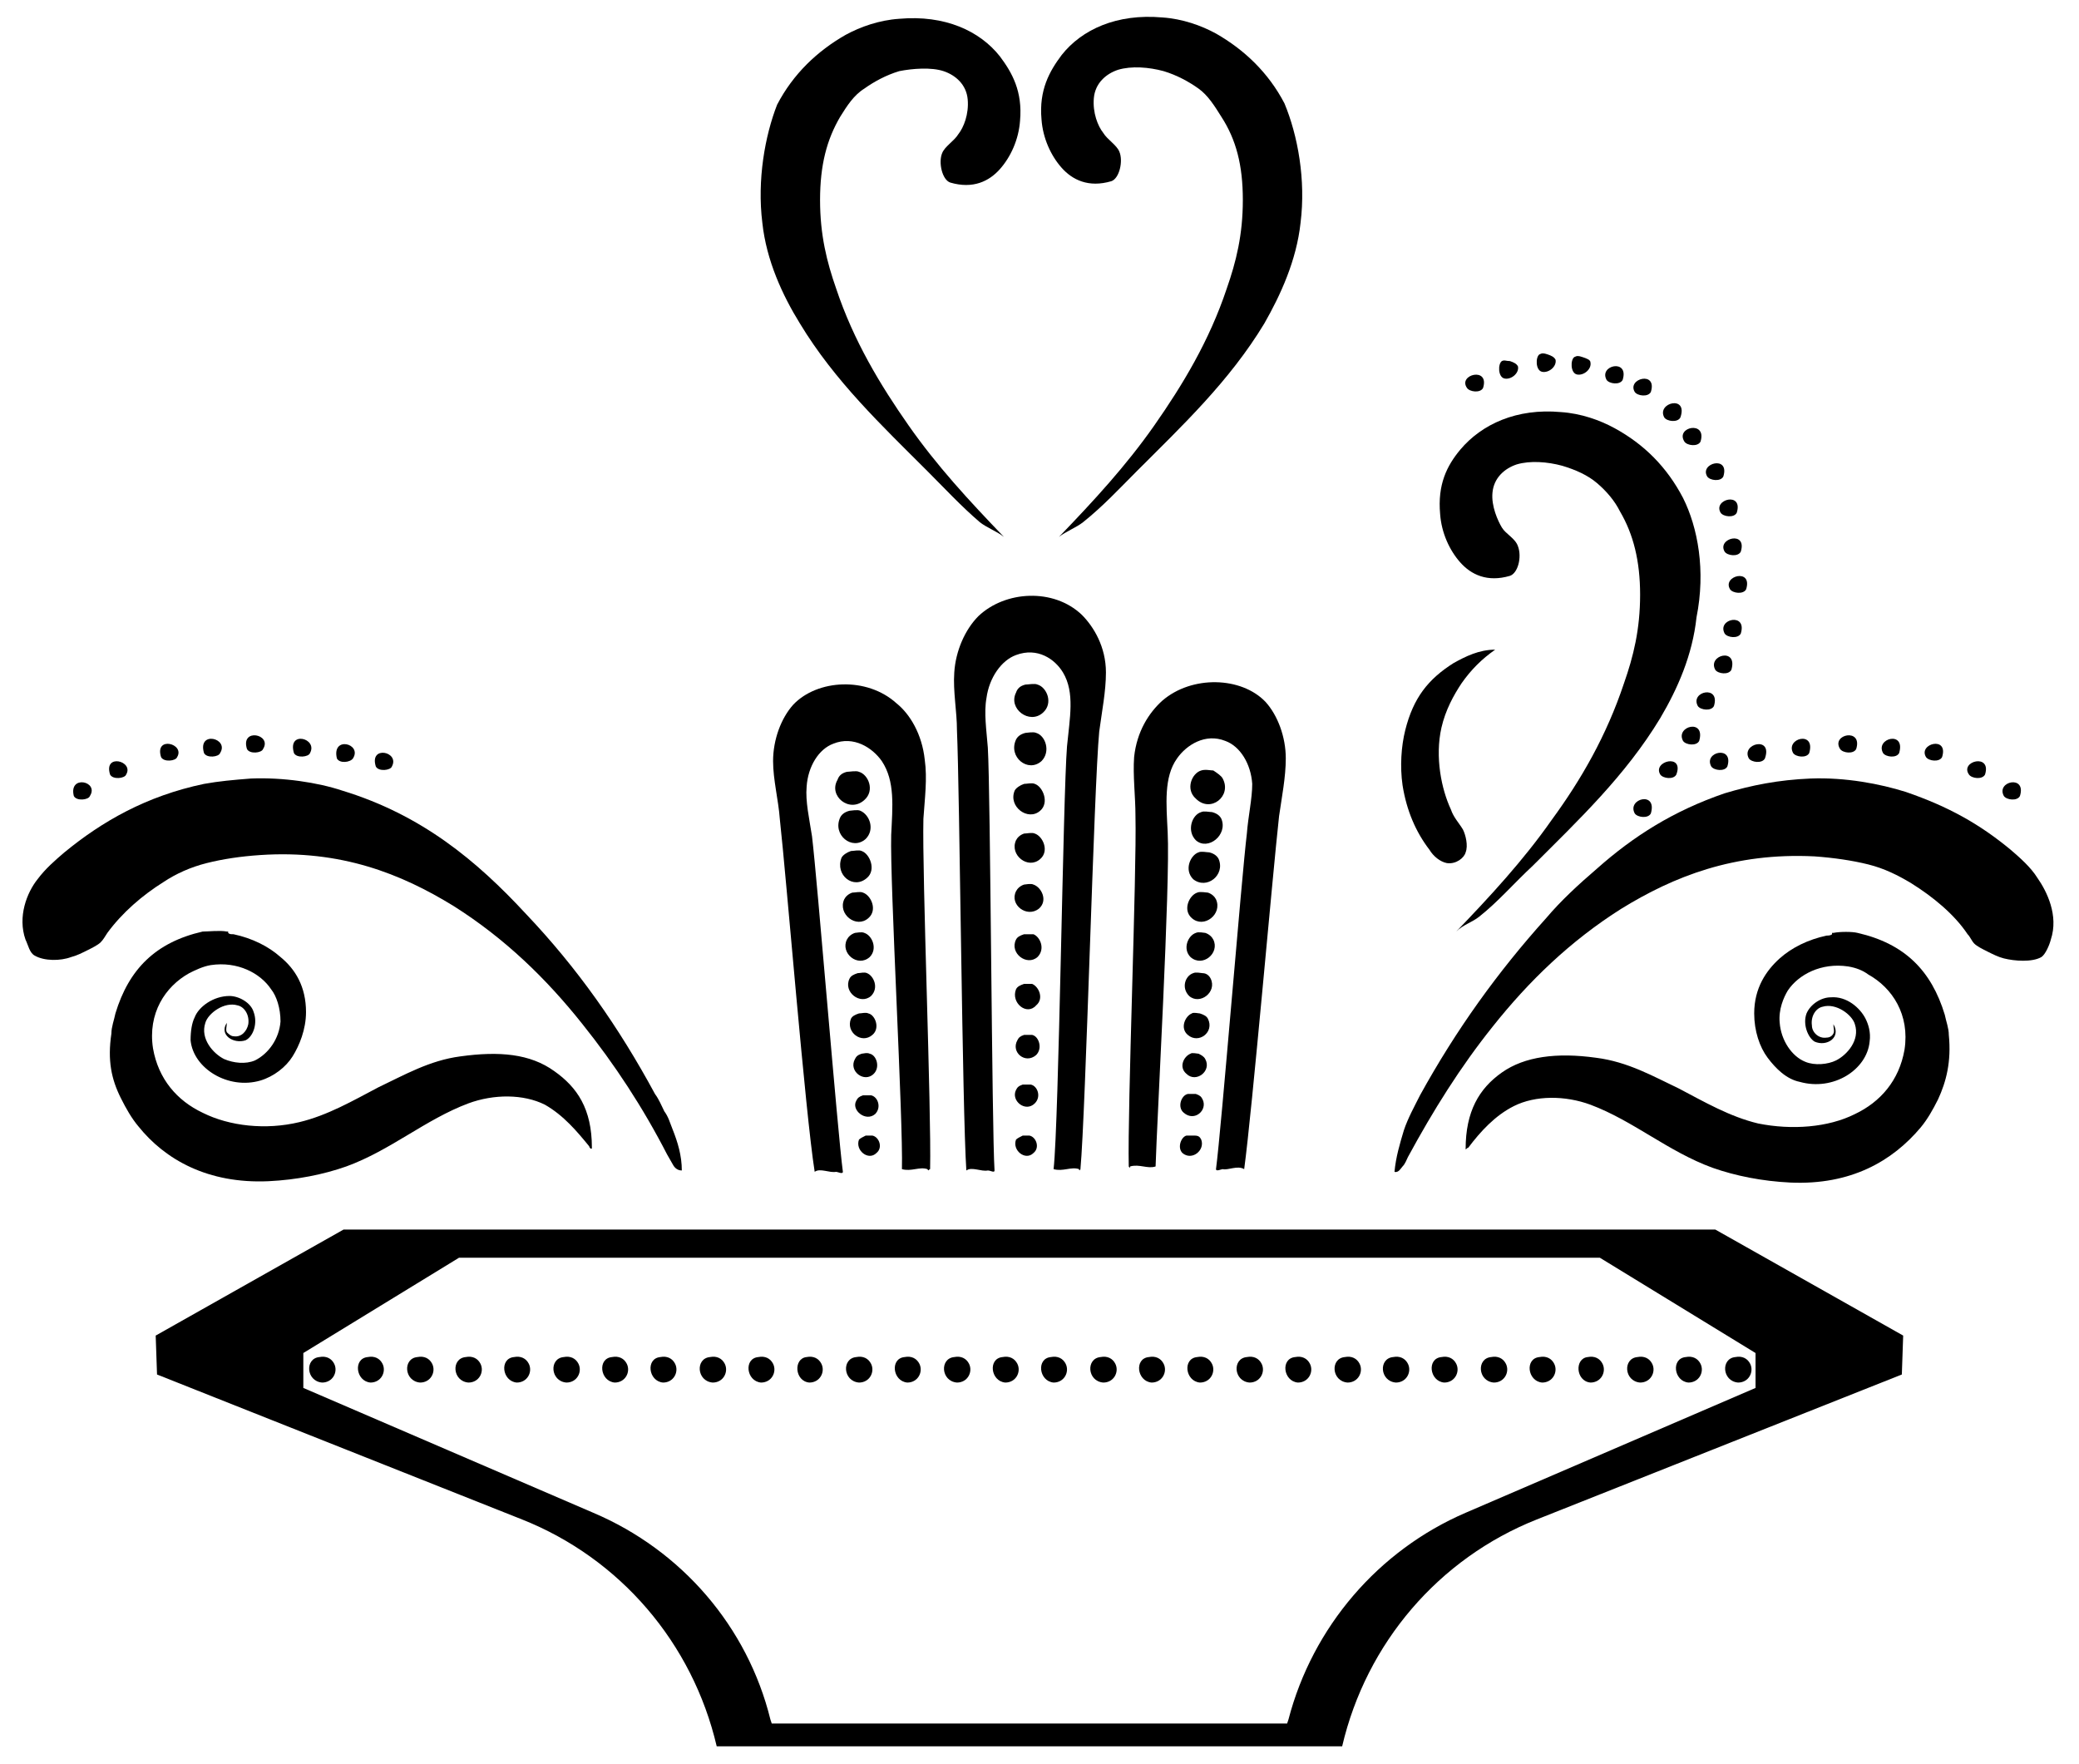
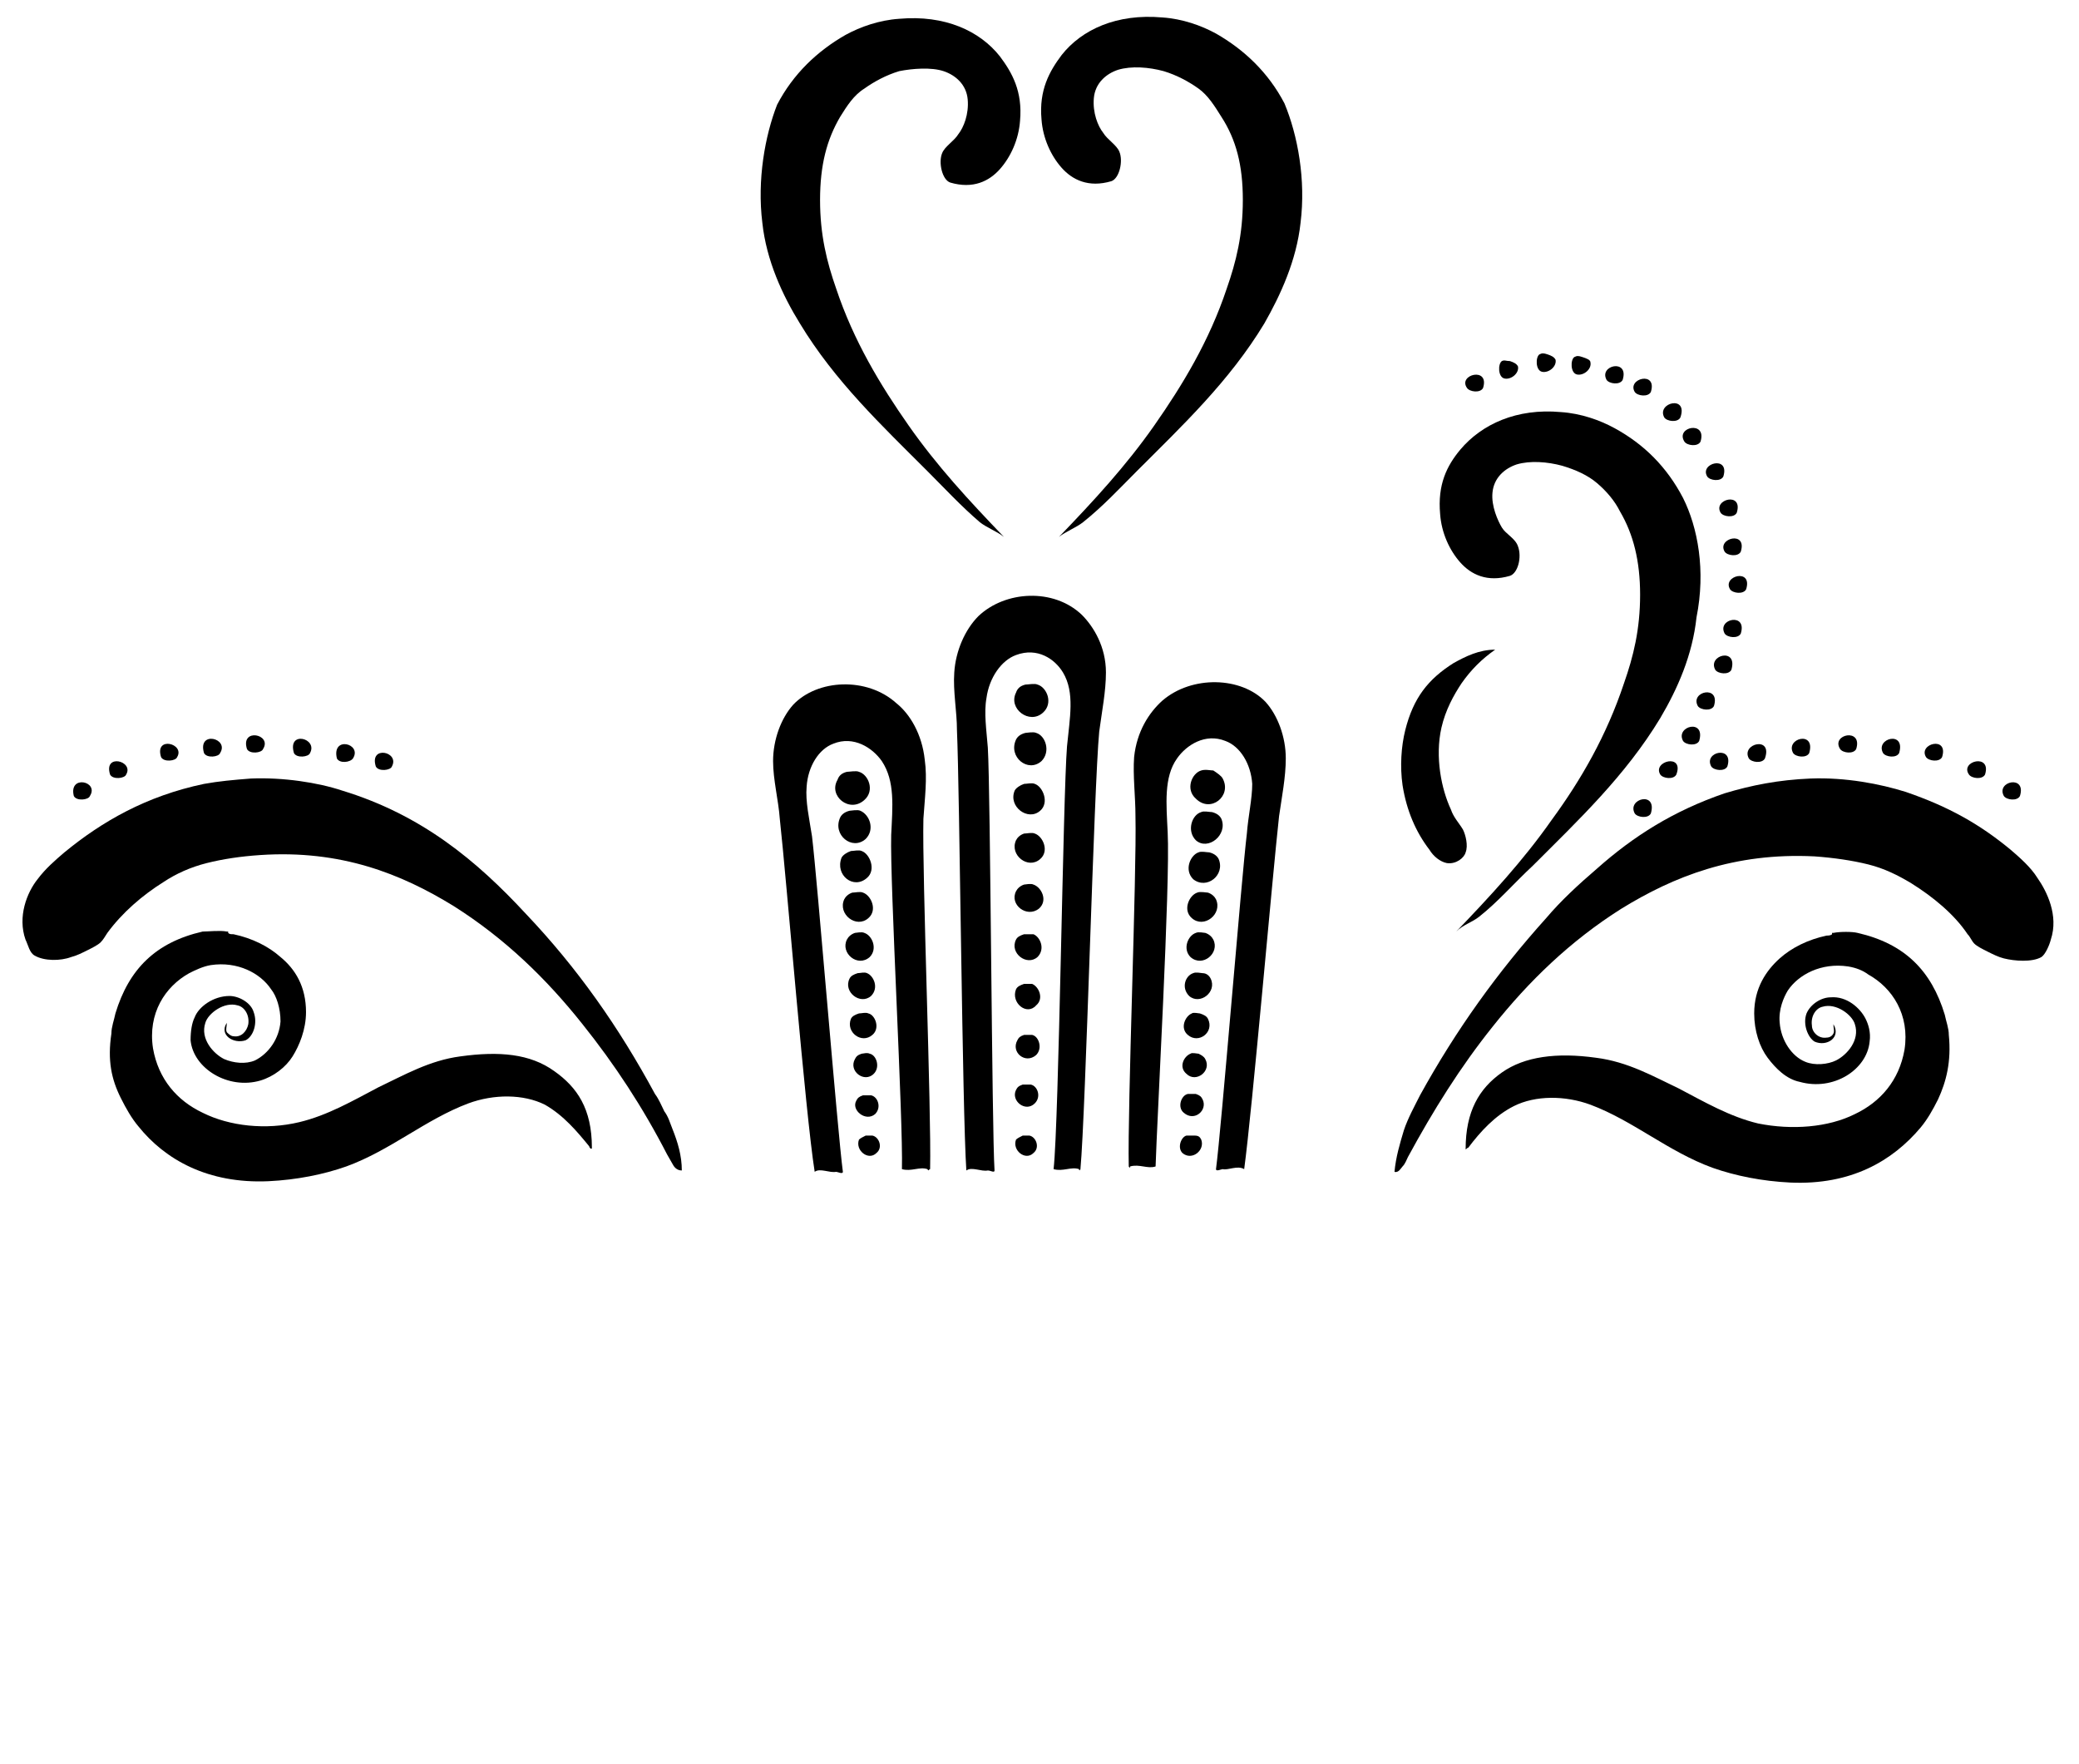
<svg xmlns="http://www.w3.org/2000/svg" version="1.1" id="Layer_1" x="0px" y="0px" viewBox="0 0 154.9 131.4" style="enable-background:new 0 0 154.9 131.4;" xml:space="preserve">
  <style type="text/css">
	.splash-pad-st0{display:none;fill:none;stroke:#939598;stroke-miterlimit:10;}
	.splash-pad-st1{fill-rule:evenodd;clip-rule:evenodd;}
	.splash-pad-st2{display:none;}
	.splash-pad-st3{display:inline;}
</style>
  <g id="Layer_3">
</g>
  <g id="artwork">
    <path class="splash-pad-st0" d="M404.4-1033.6c0,100-198.5,276.7-198.5,276.7S7.4-933.6,7.4-1033.6c0-53.3,46.8-96.5,104.5-96.5   c41.4,0,77,40.3,94,72.5c16.9-32.2,52.6-72.5,94-72.5C357.6-1130,404.4-1086.9,404.4-1033.6z" />
    <g>
      <g>
        <path class="splash-pad-st1" d="M78.5,87.1c0.7,0.2,1.3-0.2,1.9,0c0,0.2,0.1,0,0.1,0c0.4-4.4,1-28.4,1.4-32.6c0.2-1.5,0.5-3,0.5-4.4     c0-1.9-0.9-3.4-1.8-4.3c-2.1-2-5.7-1.8-7.7,0.1c-1,1-1.7,2.6-1.8,4.2c-0.1,1.4,0.2,2.9,0.2,4.3c0.2,4.5,0.4,28.4,0.7,32.8     c0.4-0.3,1.1,0.1,1.6,0c0.2,0,0.5,0.2,0.5,0c-0.2-3-0.3-28.2-0.5-31.5c-0.1-1.3-0.3-2.6-0.1-3.7c0.2-1.5,1.1-2.8,2.2-3.2     c1.6-0.6,2.9,0.3,3.5,1.3c0.9,1.5,0.5,3.4,0.3,5.5C79.2,59.3,78.9,83.5,78.5,87.1z" />
        <path class="splash-pad-st1" d="M67.2,87.1c0.7,0.2,1.3-0.2,1.9,0c0.1,0.2,0.1,0,0.2,0c0.1-4.4-0.6-21.9-0.5-26.1c0.1-1.5,0.3-3,0.1-4.4     c-0.2-1.9-1.1-3.4-2.1-4.2c-2.2-2-5.9-1.8-7.7,0.1c-0.9,1-1.5,2.6-1.5,4.2c0,1.4,0.4,2.9,0.5,4.3c0.5,4.5,1.9,21.9,2.6,26.3     c0.4-0.3,1.1,0.1,1.6,0c0.1,0,0.5,0.2,0.5,0c-0.4-3-1.9-21.7-2.3-25c-0.2-1.3-0.5-2.6-0.4-3.7c0.1-1.5,0.9-2.8,2-3.2     c1.5-0.6,2.9,0.3,3.6,1.3c1,1.5,0.8,3.4,0.7,5.5C66.3,65.8,67.3,83.5,67.2,87.1z" />
        <g>
          <path class="splash-pad-st1" d="M77.7,53.1c0.8-0.7,0.3-1.9-0.4-2.1c-0.2-0.1-0.7,0-0.9,0c-0.4,0.1-0.6,0.3-0.7,0.6      C75.1,52.8,76.7,54,77.7,53.1z" />
          <path class="splash-pad-st1" d="M77.6,56.7c0.7-0.7,0.3-1.9-0.4-2.1c-0.2-0.1-0.7,0-0.8,0c-0.4,0.1-0.6,0.3-0.7,0.5      C75.1,56.4,76.6,57.6,77.6,56.7z" />
          <path class="splash-pad-st1" d="M77.5,60.4c0.7-0.6,0.2-1.8-0.4-2c-0.2-0.1-0.6,0-0.8,0c-0.3,0.1-0.6,0.3-0.7,0.5      C75.1,60.1,76.6,61.2,77.5,60.4z" />
          <path class="splash-pad-st1" d="M77.5,64c0.7-0.6,0.2-1.7-0.4-1.9c-0.2-0.1-0.6,0-0.8,0c-0.3,0.1-0.5,0.3-0.6,0.5      C75.2,63.7,76.6,64.8,77.5,64z" />
          <path class="splash-pad-st1" d="M77.4,67.7c0.7-0.6,0.2-1.6-0.4-1.8c-0.2-0.1-0.6,0-0.7,0c-0.3,0.1-0.5,0.3-0.6,0.5      C75.2,67.4,76.5,68.4,77.4,67.7z" />
          <path class="splash-pad-st1" d="M77.3,71.3c0.6-0.6,0.2-1.5-0.3-1.7c-0.2,0-0.5,0-0.7,0c-0.3,0.1-0.5,0.2-0.6,0.4      C75.2,71,76.5,72,77.3,71.3z" />
          <path class="splash-pad-st1" d="M77.2,74.9c0.6-0.5,0.2-1.4-0.3-1.6c-0.2,0-0.5,0-0.6,0c-0.3,0.1-0.5,0.2-0.6,0.4      C75.3,74.7,76.5,75.7,77.2,74.9z" />
          <path class="splash-pad-st1" d="M77.2,78.6c0.5-0.5,0.2-1.4-0.3-1.5c-0.2,0-0.5,0-0.6,0c-0.3,0.1-0.4,0.2-0.5,0.4      C75.3,78.4,76.4,79.3,77.2,78.6z" />
          <path class="splash-pad-st1" d="M77.1,82.2c0.5-0.5,0.2-1.3-0.3-1.4c-0.1,0-0.5,0-0.6,0c-0.3,0.1-0.4,0.2-0.5,0.4      C75.3,82,76.4,82.9,77.1,82.2z" />
          <path class="splash-pad-st1" d="M77,85.9c0.5-0.4,0.2-1.2-0.3-1.3c-0.1,0-0.4,0-0.5,0c-0.2,0.1-0.4,0.2-0.5,0.3      C75.4,85.7,76.4,86.5,77,85.9z" />
        </g>
        <g>
          <path class="splash-pad-st1" d="M64.4,59.6c0.8-0.7,0.3-1.9-0.4-2.1c-0.2-0.1-0.7,0-0.9,0c-0.4,0.1-0.6,0.3-0.7,0.6      C61.7,59.3,63.3,60.6,64.4,59.6z" />
          <path class="splash-pad-st1" d="M64.5,62.5c0.7-0.7,0.3-1.8-0.4-2.1c-0.2-0.1-0.7,0-0.8,0c-0.4,0.1-0.6,0.3-0.7,0.5      C62,62.2,63.5,63.4,64.5,62.5z" />
          <path class="splash-pad-st1" d="M64.6,65.4c0.7-0.6,0.2-1.8-0.4-2c-0.2-0.1-0.6,0-0.8,0c-0.3,0.1-0.6,0.3-0.7,0.5      C62.2,65.2,63.6,66.3,64.6,65.4z" />
          <path class="splash-pad-st1" d="M64.7,68.4c0.7-0.6,0.2-1.7-0.4-1.9c-0.2-0.1-0.6,0-0.8,0c-0.3,0.1-0.5,0.3-0.6,0.5      C62.4,68.1,63.8,69.2,64.7,68.4z" />
          <path class="splash-pad-st1" d="M64.8,71.3c0.6-0.6,0.2-1.6-0.4-1.8c-0.2-0.1-0.6,0-0.7,0c-0.3,0.1-0.5,0.3-0.6,0.5      C62.6,71,63.9,72.1,64.8,71.3z" />
          <path class="splash-pad-st1" d="M64.9,74.2c0.6-0.6,0.2-1.5-0.3-1.7c-0.2-0.1-0.5,0-0.7,0c-0.3,0.1-0.5,0.2-0.6,0.4      C62.8,73.9,64.1,74.9,64.9,74.2z" />
          <path class="splash-pad-st1" d="M65,77.1c0.6-0.5,0.2-1.5-0.3-1.6c-0.2-0.1-0.5,0-0.7,0c-0.3,0.1-0.5,0.2-0.6,0.4      C63,76.9,64.2,77.8,65,77.1z" />
          <path class="splash-pad-st1" d="M65.1,80c0.5-0.5,0.2-1.4-0.3-1.5c-0.2-0.1-0.5,0-0.6,0c-0.3,0.1-0.4,0.2-0.5,0.4      C63.2,79.8,64.4,80.7,65.1,80z" />
          <path class="splash-pad-st1" d="M65.2,83c0.5-0.5,0.2-1.3-0.3-1.4c-0.1,0-0.5,0-0.6,0c-0.3,0.1-0.4,0.2-0.5,0.4      C63.4,82.7,64.5,83.6,65.2,83z" />
          <path class="splash-pad-st1" d="M65.3,85.9c0.5-0.4,0.2-1.2-0.3-1.3c-0.1,0-0.4,0-0.5,0c-0.2,0.1-0.4,0.2-0.5,0.3      C63.7,85.7,64.7,86.5,65.3,85.9z" />
        </g>
        <g>
          <g>
            <path class="splash-pad-st1" d="M87,62c-0.1-2.1-0.3-4.1,0.7-5.5c0.7-1,2.1-1.9,3.6-1.3c1.1,0.4,1.9,1.7,2,3.2c0,1.1-0.3,2.4-0.4,3.7       c-0.4,3.3-1.9,22-2.3,25c0,0.2,0.4,0,0.5,0c0.4,0.1,1.1-0.3,1.6,0c0.6-4.4,2.1-21.8,2.6-26.3c0.2-1.4,0.5-2.9,0.5-4.3       c0-1.6-0.6-3.2-1.5-4.2c-1.8-1.9-5.5-2-7.7-0.1c-1,0.9-1.9,2.3-2.1,4.2c-0.1,1.4,0.1,2.9,0.1,4.4c0.1,4.2-0.6,21.7-0.5,26.1       c0,0,0.1,0.2,0.1,0c0.7-0.2,1.3,0.2,1.9,0C86.2,83.5,87.2,65.8,87,62z" />
          </g>
          <g>
            <path class="splash-pad-st1" d="M91.1,58c-0.1-0.2-0.4-0.4-0.7-0.6c-0.2,0-0.6-0.1-0.9,0c-0.7,0.2-1.2,1.4-0.4,2.1       C90.2,60.6,91.8,59.3,91.1,58z" />
            <path class="splash-pad-st1" d="M91,61c-0.1-0.2-0.3-0.4-0.7-0.5c-0.2,0-0.6-0.1-0.8,0c-0.7,0.2-1.1,1.4-0.4,2.1C90,63.4,91.5,62.2,91,61z       " />
            <path class="splash-pad-st1" d="M90.8,64c-0.1-0.2-0.3-0.4-0.7-0.5c-0.2,0-0.6-0.1-0.8,0c-0.6,0.2-1.1,1.3-0.4,2       C89.9,66.3,91.3,65.2,90.8,64z" />
            <path class="splash-pad-st1" d="M90.6,67c-0.1-0.2-0.3-0.4-0.6-0.5c-0.1,0-0.6-0.1-0.8,0c-0.6,0.2-1.1,1.3-0.4,1.9       C89.7,69.2,91.1,68.1,90.6,67z" />
            <path class="splash-pad-st1" d="M90.4,70c-0.1-0.2-0.3-0.4-0.6-0.5c-0.1,0-0.5-0.1-0.7,0c-0.6,0.2-1,1.2-0.4,1.8       C89.6,72.1,90.9,71,90.4,70z" />
            <path class="splash-pad-st1" d="M90.2,72.9c-0.1-0.2-0.3-0.4-0.6-0.4c-0.1,0-0.5-0.1-0.7,0c-0.6,0.2-0.9,1.1-0.3,1.7       C89.4,74.9,90.7,73.9,90.2,72.9z" />
            <path class="splash-pad-st1" d="M90,75.9c-0.1-0.2-0.3-0.3-0.6-0.4c-0.1,0-0.5-0.1-0.6,0c-0.5,0.2-0.9,1.1-0.3,1.6       C89.3,77.8,90.5,76.9,90,75.9z" />
            <path class="splash-pad-st1" d="M89.8,78.9c-0.1-0.2-0.3-0.3-0.5-0.4c-0.1,0-0.5-0.1-0.6,0c-0.5,0.2-0.9,1-0.3,1.5       C89.1,80.7,90.3,79.8,89.8,78.9z" />
            <path class="splash-pad-st1" d="M89.6,81.9c-0.1-0.2-0.2-0.3-0.5-0.4c-0.1,0-0.4,0-0.6,0c-0.5,0.1-0.8,1-0.3,1.4       C89,83.6,90,82.7,89.6,81.9z" />
            <path class="splash-pad-st1" d="M89.5,84.9c-0.1-0.2-0.2-0.3-0.5-0.3c-0.1,0-0.4,0-0.6,0c-0.4,0.1-0.7,0.9-0.3,1.3       C88.8,86.5,89.8,85.7,89.5,84.9z" />
          </g>
        </g>
      </g>
      <g>
        <path class="splash-pad-st1" d="M56.8,16.6c0.3,2.8,1.5,5.4,2.8,7.5c2.6,4.3,6.1,7.6,9.5,11c1.3,1.3,2.5,2.6,3.9,3.8     c0.5,0.4,1.3,0.7,1.8,1.1c-2.6-2.7-5-5.3-7.1-8.3s-4.1-6.3-5.4-10.2c-0.7-2-1.2-4-1.2-6.6s0.5-4.5,1.5-6.2c0.5-0.8,1-1.6,1.8-2.1     c0.7-0.5,1.6-1,2.6-1.3c1-0.2,2.4-0.3,3.3,0s1.7,1,1.8,2.1c0.1,1.1-0.3,2.1-0.7,2.6c-0.3,0.5-1,0.9-1.2,1.4c-0.3,0.7,0,2,0.6,2.2     c1.7,0.5,2.9-0.1,3.7-1c0.8-0.9,1.4-2.2,1.5-3.6c0.2-2.2-0.6-3.6-1.5-4.8C73,2.3,70.4,1.1,67,1.4c-1.5,0.1-2.9,0.6-4,1.2     c-2.1,1.2-3.9,2.9-5.1,5.2C57,10.1,56.4,13.4,56.8,16.6z" />
        <path class="splash-pad-st1" d="M96.9,16.6c-0.3,2.8-1.5,5.4-2.7,7.5c-2.6,4.3-6.1,7.6-9.5,11c-1.3,1.3-2.5,2.6-4,3.8     c-0.5,0.4-1.3,0.7-1.8,1.1c2.6-2.7,5-5.3,7.1-8.3s4.1-6.3,5.4-10.2c0.7-2,1.2-4,1.2-6.6s-0.5-4.5-1.6-6.2c-0.5-0.8-1-1.6-1.7-2.1     s-1.6-1-2.6-1.3c-1.1-0.3-2.4-0.4-3.4-0.1c-0.9,0.3-1.7,1-1.8,2.1c-0.1,1.1,0.3,2.1,0.7,2.6c0.3,0.5,1,0.9,1.2,1.4     c0.3,0.7,0,2-0.6,2.2c-1.7,0.5-2.9-0.1-3.7-1c-0.8-0.9-1.4-2.2-1.5-3.6c-0.2-2.2,0.6-3.6,1.5-4.8c1.5-1.9,4.1-3.1,7.5-2.8     c1.5,0.1,2.9,0.6,4,1.2c2.1,1.2,3.9,2.9,5.1,5.2C96.7,10.1,97.3,13.4,96.9,16.6z" />
      </g>
-       <g>
+       <g style="display: none">
        <path class="splash-pad-st1" d="M24,103c0.8,0,1.2-0.8,0.9-1.4c-0.2-0.4-0.6-0.6-1.1-0.5C22.7,101.2,22.8,102.9,24,103z" />
        <path class="splash-pad-st1" d="M27.6,103c0.8,0,1.2-0.8,0.9-1.4c-0.2-0.4-0.6-0.6-1.1-0.5C26.3,101.2,26.5,102.9,27.6,103z" />
        <path class="splash-pad-st1" d="M31.3,103c0.8,0,1.2-0.8,0.9-1.4c-0.2-0.4-0.6-0.6-1.1-0.5C30,101.2,30.1,102.9,31.3,103z" />
        <path class="splash-pad-st1" d="M34.9,103c0.8,0,1.2-0.8,0.9-1.4c-0.2-0.4-0.6-0.6-1.1-0.5C33.6,101.2,33.7,102.9,34.9,103z" />
        <path class="splash-pad-st1" d="M38.5,103c0.8,0,1.2-0.8,0.9-1.4c-0.2-0.4-0.6-0.6-1.1-0.5C37.2,101.2,37.4,102.9,38.5,103z" />
        <path class="splash-pad-st1" d="M42.2,103c0.8,0,1.2-0.8,0.9-1.4c-0.2-0.4-0.6-0.6-1.1-0.5C40.9,101.2,41,102.9,42.2,103z" />
        <path class="splash-pad-st1" d="M45.8,103c0.8,0,1.2-0.8,0.9-1.4c-0.2-0.4-0.6-0.6-1.1-0.5C44.5,101.2,44.7,102.9,45.8,103z" />
        <path class="splash-pad-st1" d="M49.4,103c0.8,0,1.2-0.8,0.9-1.4c-0.2-0.4-0.6-0.6-1.1-0.5C48.1,101.2,48.3,102.9,49.4,103z" />
        <path class="splash-pad-st1" d="M53.1,103c0.8,0,1.2-0.8,0.9-1.4c-0.2-0.4-0.6-0.6-1.1-0.5C51.8,101.2,51.9,102.9,53.1,103z" />
        <path class="splash-pad-st1" d="M56.7,103c0.8,0,1.2-0.8,0.9-1.4c-0.2-0.4-0.6-0.6-1.1-0.5C55.4,101.2,55.6,102.9,56.7,103z" />
        <path class="splash-pad-st1" d="M60.3,103c0.8,0,1.2-0.8,0.9-1.4c-0.2-0.4-0.6-0.6-1.1-0.5C59.1,101.2,59.2,102.9,60.3,103z" />
        <path class="splash-pad-st1" d="M64,103c0.8,0,1.2-0.8,0.9-1.4c-0.2-0.4-0.6-0.6-1.1-0.5C62.7,101.2,62.8,102.9,64,103z" />
        <path class="splash-pad-st1" d="M67.6,103c0.8,0,1.2-0.8,0.9-1.4c-0.2-0.4-0.6-0.6-1.1-0.5C66.3,101.2,66.5,102.9,67.6,103z" />
        <path class="splash-pad-st1" d="M71.3,103c0.8,0,1.2-0.8,0.9-1.4c-0.2-0.4-0.6-0.6-1.1-0.5C70,101.2,70.1,102.9,71.3,103z" />
        <path class="splash-pad-st1" d="M74.9,103c0.8,0,1.2-0.8,0.9-1.4c-0.2-0.4-0.6-0.6-1.1-0.5C73.6,101.2,73.8,102.9,74.9,103z" />
        <path class="splash-pad-st1" d="M78.5,103c0.8,0,1.2-0.8,0.9-1.4c-0.2-0.4-0.6-0.6-1.1-0.5C77.2,101.2,77.4,102.9,78.5,103z" />
        <path class="splash-pad-st1" d="M82.2,103c0.8,0,1.2-0.8,0.9-1.4c-0.2-0.4-0.6-0.6-1.1-0.5C80.9,101.2,81,102.9,82.2,103z" />
        <path class="splash-pad-st1" d="M85.8,103c0.8,0,1.2-0.8,0.9-1.4c-0.2-0.4-0.6-0.6-1.1-0.5C84.5,101.2,84.7,102.9,85.8,103z" />
        <path class="splash-pad-st1" d="M89.4,103c0.8,0,1.2-0.8,0.9-1.4c-0.2-0.4-0.6-0.6-1.1-0.5C88.1,101.2,88.3,102.9,89.4,103z" />
        <path class="splash-pad-st1" d="M93.1,103c0.8,0,1.2-0.8,0.9-1.4c-0.2-0.4-0.6-0.6-1.1-0.5C91.8,101.2,91.9,102.9,93.1,103z" />
        <path class="splash-pad-st1" d="M96.7,103c0.8,0,1.2-0.8,0.9-1.4c-0.2-0.4-0.6-0.6-1.1-0.5C95.4,101.2,95.6,102.9,96.7,103z" />
        <path class="splash-pad-st1" d="M100.4,103c0.8,0,1.2-0.8,0.9-1.4c-0.2-0.4-0.6-0.6-1.1-0.5C99.1,101.2,99.2,102.9,100.4,103z" />
        <path class="splash-pad-st1" d="M104,103c0.8,0,1.2-0.8,0.9-1.4c-0.2-0.4-0.6-0.6-1.1-0.5C102.7,101.2,102.8,102.9,104,103z" />
        <path class="splash-pad-st1" d="M107.6,103c0.8,0,1.2-0.8,0.9-1.4c-0.2-0.4-0.6-0.6-1.1-0.5C106.3,101.2,106.5,102.9,107.6,103z" />
        <path class="splash-pad-st1" d="M111.3,103c0.8,0,1.2-0.8,0.9-1.4c-0.2-0.4-0.6-0.6-1.1-0.5C110,101.2,110.1,102.9,111.3,103z" />
        <path class="splash-pad-st1" d="M114.9,103c0.8,0,1.2-0.8,0.9-1.4c-0.2-0.4-0.6-0.6-1.1-0.5C113.6,101.2,113.8,102.9,114.9,103z" />
        <path class="splash-pad-st1" d="M118.5,103c0.8,0,1.2-0.8,0.9-1.4c-0.2-0.4-0.6-0.6-1.1-0.5C117.3,101.2,117.4,102.9,118.5,103z" />
        <path class="splash-pad-st1" d="M122.2,103c0.8,0,1.2-0.8,0.9-1.4c-0.2-0.4-0.6-0.6-1.1-0.5C120.9,101.2,121,102.9,122.2,103z" />
        <path class="splash-pad-st1" d="M125.8,103c0.8,0,1.2-0.8,0.9-1.4c-0.2-0.4-0.6-0.6-1.1-0.5C124.5,101.2,124.7,102.9,125.8,103z" />
        <path class="splash-pad-st1" d="M129.5,103c0.8,0,1.2-0.8,0.9-1.4c-0.2-0.4-0.6-0.6-1.1-0.5C128.2,101.2,128.3,102.9,129.5,103z" />
      </g>
      <g>
        <path class="splash-pad-st1" d="M8.2,57.7c0.2,0.4,1.1,0.3,1.2,0C10,56.7,7.7,56.1,8.2,57.7z" />
        <path class="splash-pad-st1" d="M5.5,59.3c0.2,0.4,1.1,0.3,1.2,0C7.4,58.2,5.1,57.7,5.5,59.3z" />
        <path class="splash-pad-st1" d="M6.5,70.8c0.4-0.2,0.8-0.4,1-0.6s0.3-0.4,0.5-0.7c1.1-1.5,2.6-2.8,4.2-3.8c0.9-0.6,2-1.1,3.2-1.4     s2.5-0.5,4-0.6c6-0.4,10.5,1.4,14.4,3.8c3.8,2.4,6.9,5.4,9.6,8.8c2.4,3,4.5,6.2,6.3,9.7c0.1,0.2,0.3,0.5,0.4,0.7     c0.1,0.2,0.3,0.5,0.7,0.5c0-1.1-0.3-2.1-0.7-3.1c-0.2-0.5-0.3-0.9-0.6-1.3c-0.2-0.4-0.4-0.9-0.7-1.3c-2.7-5-5.8-9.4-9.6-13.4     c-3.7-4-7.8-7.4-13.7-9.2c-1.8-0.6-4.4-1-6.8-0.9c-1.3,0.1-2.4,0.2-3.5,0.4c-4.3,0.9-7.6,2.8-10.4,5.1c-0.7,0.6-1.4,1.2-2,2     c-0.8,1-1.5,2.8-0.9,4.5c0.2,0.4,0.3,1,0.7,1.2c0.7,0.4,1.9,0.4,2.7,0.1C5.7,71.2,6.1,71,6.5,70.8z" />
        <path class="splash-pad-st1" d="M12,56.4c0.2,0.4,1.1,0.3,1.2,0C13.8,55.4,11.5,54.8,12,56.4z" />
        <path class="splash-pad-st1" d="M28,57.1c0.2,0.4,1.1,0.3,1.2,0C29.8,56,27.5,55.5,28,57.1z" />
        <path class="splash-pad-st1" d="M25.1,56.5c0.2,0.4,1,0.3,1.2,0C27,55.4,24.7,54.8,25.1,56.5z" />
        <path class="splash-pad-st1" d="M21.9,56.1c0.2,0.4,1.1,0.3,1.2,0C23.7,55,21.4,54.4,21.9,56.1z" />
        <path class="splash-pad-st1" d="M18.4,55.8c0.2,0.4,1.1,0.3,1.2,0C20.3,54.7,17.9,54.2,18.4,55.8z" />
        <path class="splash-pad-st1" d="M15.2,56.1c0.2,0.4,1.1,0.3,1.2,0C17.1,55,14.7,54.4,15.2,56.1z" />
        <path class="splash-pad-st1" d="M43.9,85.4c0,0.1,0.2,0.3,0.2,0.1c0-2.9-1.1-4.5-2.8-5.7c-1.8-1.3-4.1-1.5-7-1.1C32,79,30.1,80.1,28.2,81     c-1.9,1-3.8,2.1-5.9,2.6c-2.5,0.6-5.2,0.3-7.2-0.7c-1.9-0.9-3.3-2.5-3.7-4.8c-0.4-2.6,0.9-4.6,2.7-5.6c0.4-0.2,1-0.5,1.6-0.6     c2-0.3,3.7,0.6,4.5,1.8c0.4,0.5,0.7,1.4,0.7,2.4C20.8,77.4,20,78.5,19,79c-0.7,0.3-1.6,0.2-2.3-0.1c-0.8-0.4-1.8-1.5-1.4-2.7     c0.2-0.7,1.4-1.6,2.4-1.3c0.5,0.1,0.9,0.7,0.8,1.4c-0.1,0.5-0.5,1-1.1,0.9c-0.2,0-0.4-0.2-0.5-0.3c-0.1-0.2,0-0.4,0-0.7     c-0.6,0.9,0.5,1.6,1.4,1.3c0.6-0.3,0.9-1.3,0.6-2.1c-0.2-0.7-1.1-1.2-1.8-1.2c-1.2,0-2.3,0.8-2.6,1.6c-0.2,0.4-0.3,1-0.3,1.7     c0.2,2.1,2.8,3.7,5.2,3c1-0.3,1.9-1,2.4-1.8s1-2,1-3.3c0-1.9-0.8-3.2-1.9-4.1c-0.9-0.8-2.1-1.4-3.5-1.7c-0.2,0-0.3,0-0.4-0.1     c0,0,0,0,0-0.1h-0.1c-0.5-0.1-1.4,0-1.8,0c-3.5,0.8-5.5,2.8-6.5,6.1c-0.1,0.5-0.3,1-0.3,1.5c-0.3,2,0,3.4,0.7,4.8     c0.4,0.8,0.8,1.5,1.3,2.1c2,2.5,5.2,4.3,9.7,4.1c2.1-0.1,4.1-0.5,5.8-1.1c3.3-1.2,5.9-3.5,9.1-4.7c1.9-0.7,4.1-0.7,5.7,0.1     C42,83.1,43,84.3,43.9,85.4z" />
      </g>
      <g>
        <path class="splash-pad-st1" d="M149.8,63.3c-2.3-1.9-4.6-3.2-7.8-4.3c-1.9-0.6-4.5-1.1-7.1-1c-2.4,0.1-4.4,0.5-6.4,1.1     c-3.8,1.3-6.8,3.2-9.5,5.6c-1.4,1.2-2.7,2.4-3.8,3.7c-3.6,4-6.7,8.3-9.4,13.2c-0.4,0.8-0.9,1.7-1.2,2.6c-0.3,1-0.6,2-0.7,3.1     c0.3,0.1,0.5-0.3,0.6-0.4c0.2-0.2,0.3-0.5,0.4-0.7c1.9-3.5,3.9-6.7,6.3-9.7c2.7-3.4,5.8-6.4,9.6-8.8c3.9-2.4,8.4-4.2,14.4-3.9     c1.4,0.1,2.8,0.3,4,0.6c1.2,0.3,2.2,0.8,3.2,1.4c1.6,1,3.2,2.3,4.2,3.8c0.2,0.2,0.3,0.5,0.5,0.7s0.6,0.4,1,0.6s0.8,0.4,1.2,0.5     c0.8,0.2,2.1,0.3,2.8-0.1c0.3-0.2,0.6-0.9,0.7-1.3c0.6-1.8-0.3-3.6-1-4.6C151.3,64.6,150.5,63.9,149.8,63.3z" />
        <g>
          <path class="splash-pad-st1" d="M117.5,27.9c0.5,0.1,1.1-0.4,1-0.9c0-0.2-0.3-0.3-0.6-0.4c-0.3-0.1-0.4-0.1-0.6,0      C117,26.8,117,27.8,117.5,27.9z" />
          <path class="splash-pad-st1" d="M114.9,27.7c0.5,0.1,1.1-0.4,1-0.9c-0.1-0.2-0.3-0.3-0.6-0.4c-0.3-0.1-0.4-0.1-0.6,0      C114.4,26.6,114.4,27.6,114.9,27.7z" />
          <path class="splash-pad-st1" d="M112.1,28.2c0.5,0.1,1.1-0.4,1-0.9c-0.1-0.2-0.3-0.3-0.6-0.4c-0.3,0-0.4-0.1-0.6,0      C111.6,27.1,111.6,28.1,112.1,28.2z" />
          <path class="splash-pad-st1" d="M119.7,28.3c0.2,0.3,1,0.4,1.2,0C121.4,26.7,119.1,27.2,119.7,28.3z" />
          <path class="splash-pad-st1" d="M109.3,28.9c0.2,0.3,1,0.4,1.2,0C111,27.3,108.6,27.9,109.3,28.9z" />
          <path class="splash-pad-st1" d="M121.8,29.2c0.2,0.3,1,0.4,1.2,0C123.5,27.6,121.2,28.2,121.8,29.2z" />
          <path class="splash-pad-st1" d="M124,31.1c0.2,0.3,1,0.4,1.2,0C125.8,29.4,123.4,30,124,31.1z" />
          <path class="splash-pad-st1" d="M128.2,38.2c0.2,0.3,1,0.4,1.2,0C129.9,36.6,127.6,37.2,128.2,38.2z" />
          <path class="splash-pad-st1" d="M128.5,41.1c0.2,0.3,1,0.4,1.2,0C130.2,39.5,127.9,40.1,128.5,41.1z" />
          <path class="splash-pad-st1" d="M128.9,43.9c0.2,0.3,1,0.4,1.2,0C130.6,42.3,128.3,42.9,128.9,43.9z" />
          <path class="splash-pad-st1" d="M143.5,56.4c0.2,0.3,1,0.4,1.2,0C145.2,54.8,142.9,55.4,143.5,56.4z" />
          <path class="splash-pad-st1" d="M146.7,57.7c0.2,0.3,1,0.4,1.2,0C148.4,56.1,146,56.7,146.7,57.7z" />
          <path class="splash-pad-st1" d="M149.3,59.3c0.2,0.3,1,0.4,1.2,0C151,57.7,148.7,58.2,149.3,59.3z" />
          <path class="splash-pad-st1" d="M128.5,47.2c0.2,0.3,1,0.4,1.2,0C130.2,45.6,127.9,46.1,128.5,47.2z" />
          <path class="splash-pad-st1" d="M127.8,49.9c0.2,0.3,1,0.4,1.2,0C129.5,48.2,127.2,48.8,127.8,49.9z" />
          <path class="splash-pad-st1" d="M126.5,52.6c0.2,0.3,1,0.4,1.2,0C128.2,51,125.9,51.5,126.5,52.6z" />
          <path class="splash-pad-st1" d="M125.4,55.2c0.2,0.3,1,0.4,1.2,0C127.1,53.5,124.8,54.1,125.4,55.2z" />
          <path class="splash-pad-st1" d="M123.7,57.7c0.2,0.3,1,0.4,1.2,0C125.5,56.1,123.1,56.7,123.7,57.7z" />
          <path class="splash-pad-st1" d="M121.8,60.6c0.2,0.3,1,0.4,1.2,0C123.5,58.9,121.2,59.5,121.8,60.6z" />
          <path class="splash-pad-st1" d="M127.5,57.1c0.2,0.3,1,0.4,1.2,0C129.2,55.5,126.9,56,127.5,57.1z" />
          <path class="splash-pad-st1" d="M130.3,56.5c0.2,0.3,1,0.4,1.2,0C132.1,54.8,129.7,55.4,130.3,56.5z" />
          <path class="splash-pad-st1" d="M133.6,56.1c0.2,0.3,1,0.4,1.2,0C135.3,54.4,133,55,133.6,56.1z" />
          <path class="splash-pad-st1" d="M137.1,55.8c0.2,0.3,1,0.4,1.2,0C138.8,54.2,136.4,54.7,137.1,55.8z" />
          <path class="splash-pad-st1" d="M140.3,56.1c0.2,0.3,1,0.4,1.2,0C142,54.4,139.7,55,140.3,56.1z" />
          <path class="splash-pad-st1" d="M125.5,32.9c0.2,0.3,1,0.4,1.2,0C127.2,31.3,124.8,31.8,125.5,32.9z" />
          <path class="splash-pad-st1" d="M127.2,35.5c0.2,0.3,1,0.4,1.2,0C128.9,33.9,126.6,34.5,127.2,35.5z" />
          <path class="splash-pad-st1" d="M125.4,37.1c-1.2-2.3-2.9-4-5.1-5.2c-1.1-0.6-2.5-1.1-4-1.2c-3.3-0.3-5.9,0.9-7.5,2.8      c-1,1.2-1.7,2.6-1.5,4.8c0.1,1.4,0.7,2.7,1.5,3.6c0.8,0.9,2,1.5,3.7,1c0.6-0.2,0.9-1.4,0.6-2.2c-0.2-0.6-0.9-0.9-1.2-1.4      c-0.3-0.5-0.8-1.6-0.7-2.6c0.1-1.1,0.9-1.8,1.8-2.1c1-0.3,2.3-0.2,3.4,0.1c1,0.3,1.9,0.7,2.6,1.3s1.3,1.3,1.7,2.1      c1,1.7,1.5,3.7,1.5,6.2c0,2.6-0.5,4.6-1.2,6.6c-1.3,3.9-3.2,7.2-5.4,10.2c-2.1,3-4.6,5.7-7.1,8.3c0.5-0.5,1.2-0.7,1.7-1.1      c1.4-1.1,2.6-2.5,4-3.8c3.4-3.4,6.9-6.7,9.5-11c1.3-2.2,2.4-4.7,2.7-7.5C127.1,42.5,126.5,39.3,125.4,37.1z" />
        </g>
        <path class="splash-pad-st1" d="M112.8,82.4c1.6-0.8,3.8-0.8,5.7-0.1c3.2,1.2,5.8,3.5,9.1,4.7c1.7,0.6,3.7,1,5.8,1.1     c4.5,0.2,7.6-1.6,9.7-4.1c0.5-0.6,0.9-1.3,1.3-2.1c0.6-1.3,1-2.8,0.8-4.8c0-0.5-0.2-1-0.3-1.5c-1-3.3-3-5.3-6.5-6.1     c-0.4-0.1-1.3-0.1-1.8,0h-0.1v0.1c-0.1,0.1-0.3,0.1-0.4,0.1c-1.4,0.3-2.6,0.9-3.5,1.7c-1,0.9-1.9,2.2-1.9,4.1     c0,1.3,0.4,2.5,1,3.3s1.4,1.6,2.4,1.8c2.5,0.7,5-0.9,5.2-3c0.1-0.7-0.1-1.3-0.3-1.7c-0.4-0.8-1.4-1.7-2.6-1.6     c-0.7,0-1.5,0.5-1.8,1.2c-0.3,0.8,0.1,1.8,0.6,2.1c0.9,0.4,2-0.3,1.4-1.3c0,0.3,0.1,0.5,0,0.7s-0.3,0.3-0.5,0.3     c-0.6,0.1-1.1-0.4-1.1-0.9c-0.1-0.7,0.3-1.3,0.8-1.4c1-0.3,2.2,0.6,2.4,1.3c0.4,1.2-0.6,2.3-1.4,2.7c-0.6,0.3-1.6,0.4-2.3,0.1     c-1-0.4-1.8-1.6-1.9-2.9c-0.1-1,0.3-1.9,0.6-2.4c0.8-1.2,2.5-2.1,4.5-1.8c0.6,0.1,1.1,0.3,1.5,0.6c1.8,1,3.1,3,2.7,5.6     c-0.4,2.3-1.8,3.9-3.7,4.8c-2,1-4.7,1.2-7.2,0.7c-2.1-0.5-4-1.6-5.9-2.6c-1.9-0.9-3.8-2-6.2-2.3c-2.9-0.4-5.3-0.1-7,1.1     s-2.7,2.9-2.7,5.7c0,0.1,0.1-0.1,0.2-0.1C110.3,84.3,111.4,83.1,112.8,82.4z" />
        <path class="splash-pad-st1" d="M108.1,60.3c-0.7-1.5-1.2-3.9-0.7-6.1c0.3-1.3,0.9-2.4,1.5-3.3c0.7-1,1.5-1.8,2.5-2.5l0,0     c-1.2,0-2.2,0.5-3.1,1c-1.9,1.2-3,2.6-3.6,5c-0.3,1.2-0.4,2.7-0.2,4.1c0.3,1.9,1,3.5,2,4.8c0.3,0.5,0.8,0.9,1.3,1     c0.7,0.1,1.3-0.4,1.4-0.8c0.2-0.5,0-1.3-0.2-1.7C108.7,61.3,108.3,60.9,108.1,60.3z" />
      </g>
      <g class="splash-pad-st2">
        <path class="splash-pad-st3" d="M29.1,9.7V2.4h20.1v7.3l-3.4,1v27.7l3.4,1v7.3H29.1v-7.3l3.4-1V10.7L29.1,9.7z" />
      </g>
-       <path d="M100,130.1c1.8-7.7,7.2-14,14.5-16.9l27.2-10.8l0.1-2.9l-14-7.9H25.6l-14,7.9l0.1,2.9l27.2,10.8    c7.3,2.9,12.7,9.2,14.5,16.9H100z M119.2,93.7l11.6,7.1v2.6l-21.6,9.3c-6.5,2.8-11.4,8.5-13.2,15.4l-0.1,0.3H57.5l-0.1-0.3    c-1.7-6.9-6.6-12.6-13.2-15.4l-21.6-9.3v-2.6l11.6-7.1C34.2,93.7,119.2,93.7,119.2,93.7z" />
+       <path style="display: none" d="M100,130.1c1.8-7.7,7.2-14,14.5-16.9l27.2-10.8l0.1-2.9l-14-7.9H25.6l-14,7.9l0.1,2.9l27.2,10.8    c7.3,2.9,12.7,9.2,14.5,16.9H100z M119.2,93.7l11.6,7.1v2.6l-21.6,9.3c-6.5,2.8-11.4,8.5-13.2,15.4l-0.1,0.3H57.5l-0.1-0.3    c-1.7-6.9-6.6-12.6-13.2-15.4l-21.6-9.3v-2.6l11.6-7.1C34.2,93.7,119.2,93.7,119.2,93.7z" />
    </g>
  </g>
</svg>
